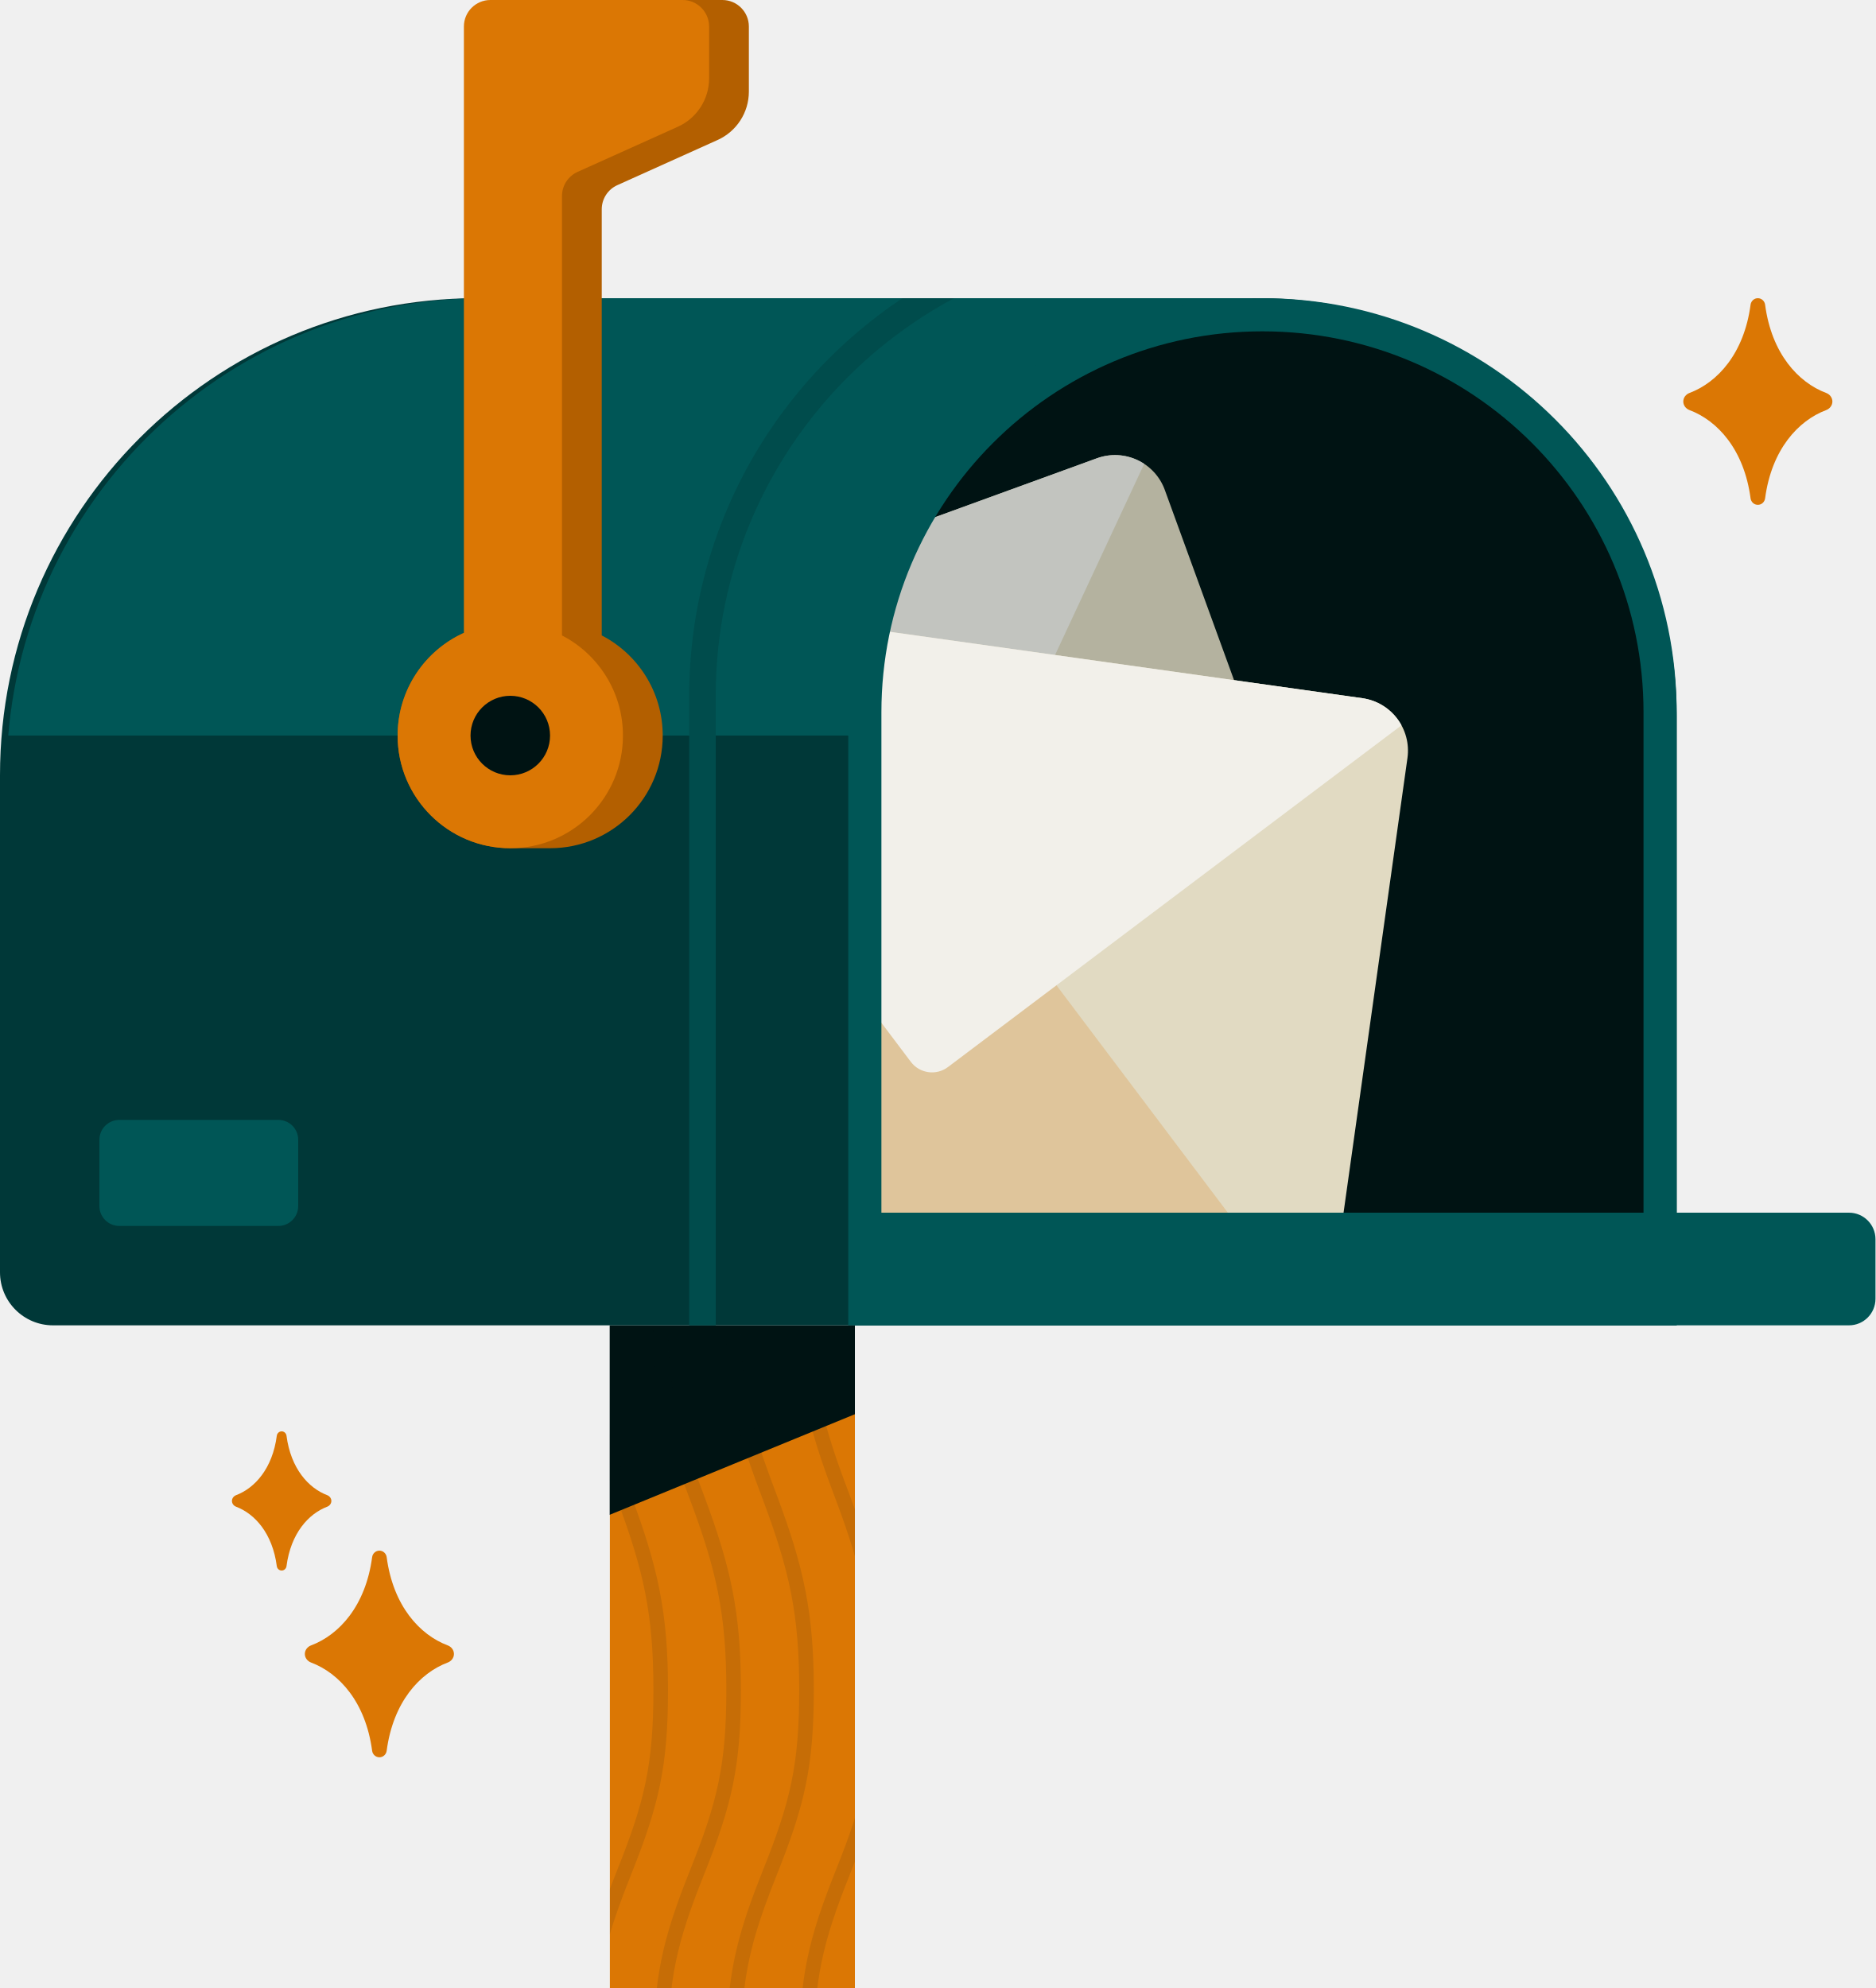
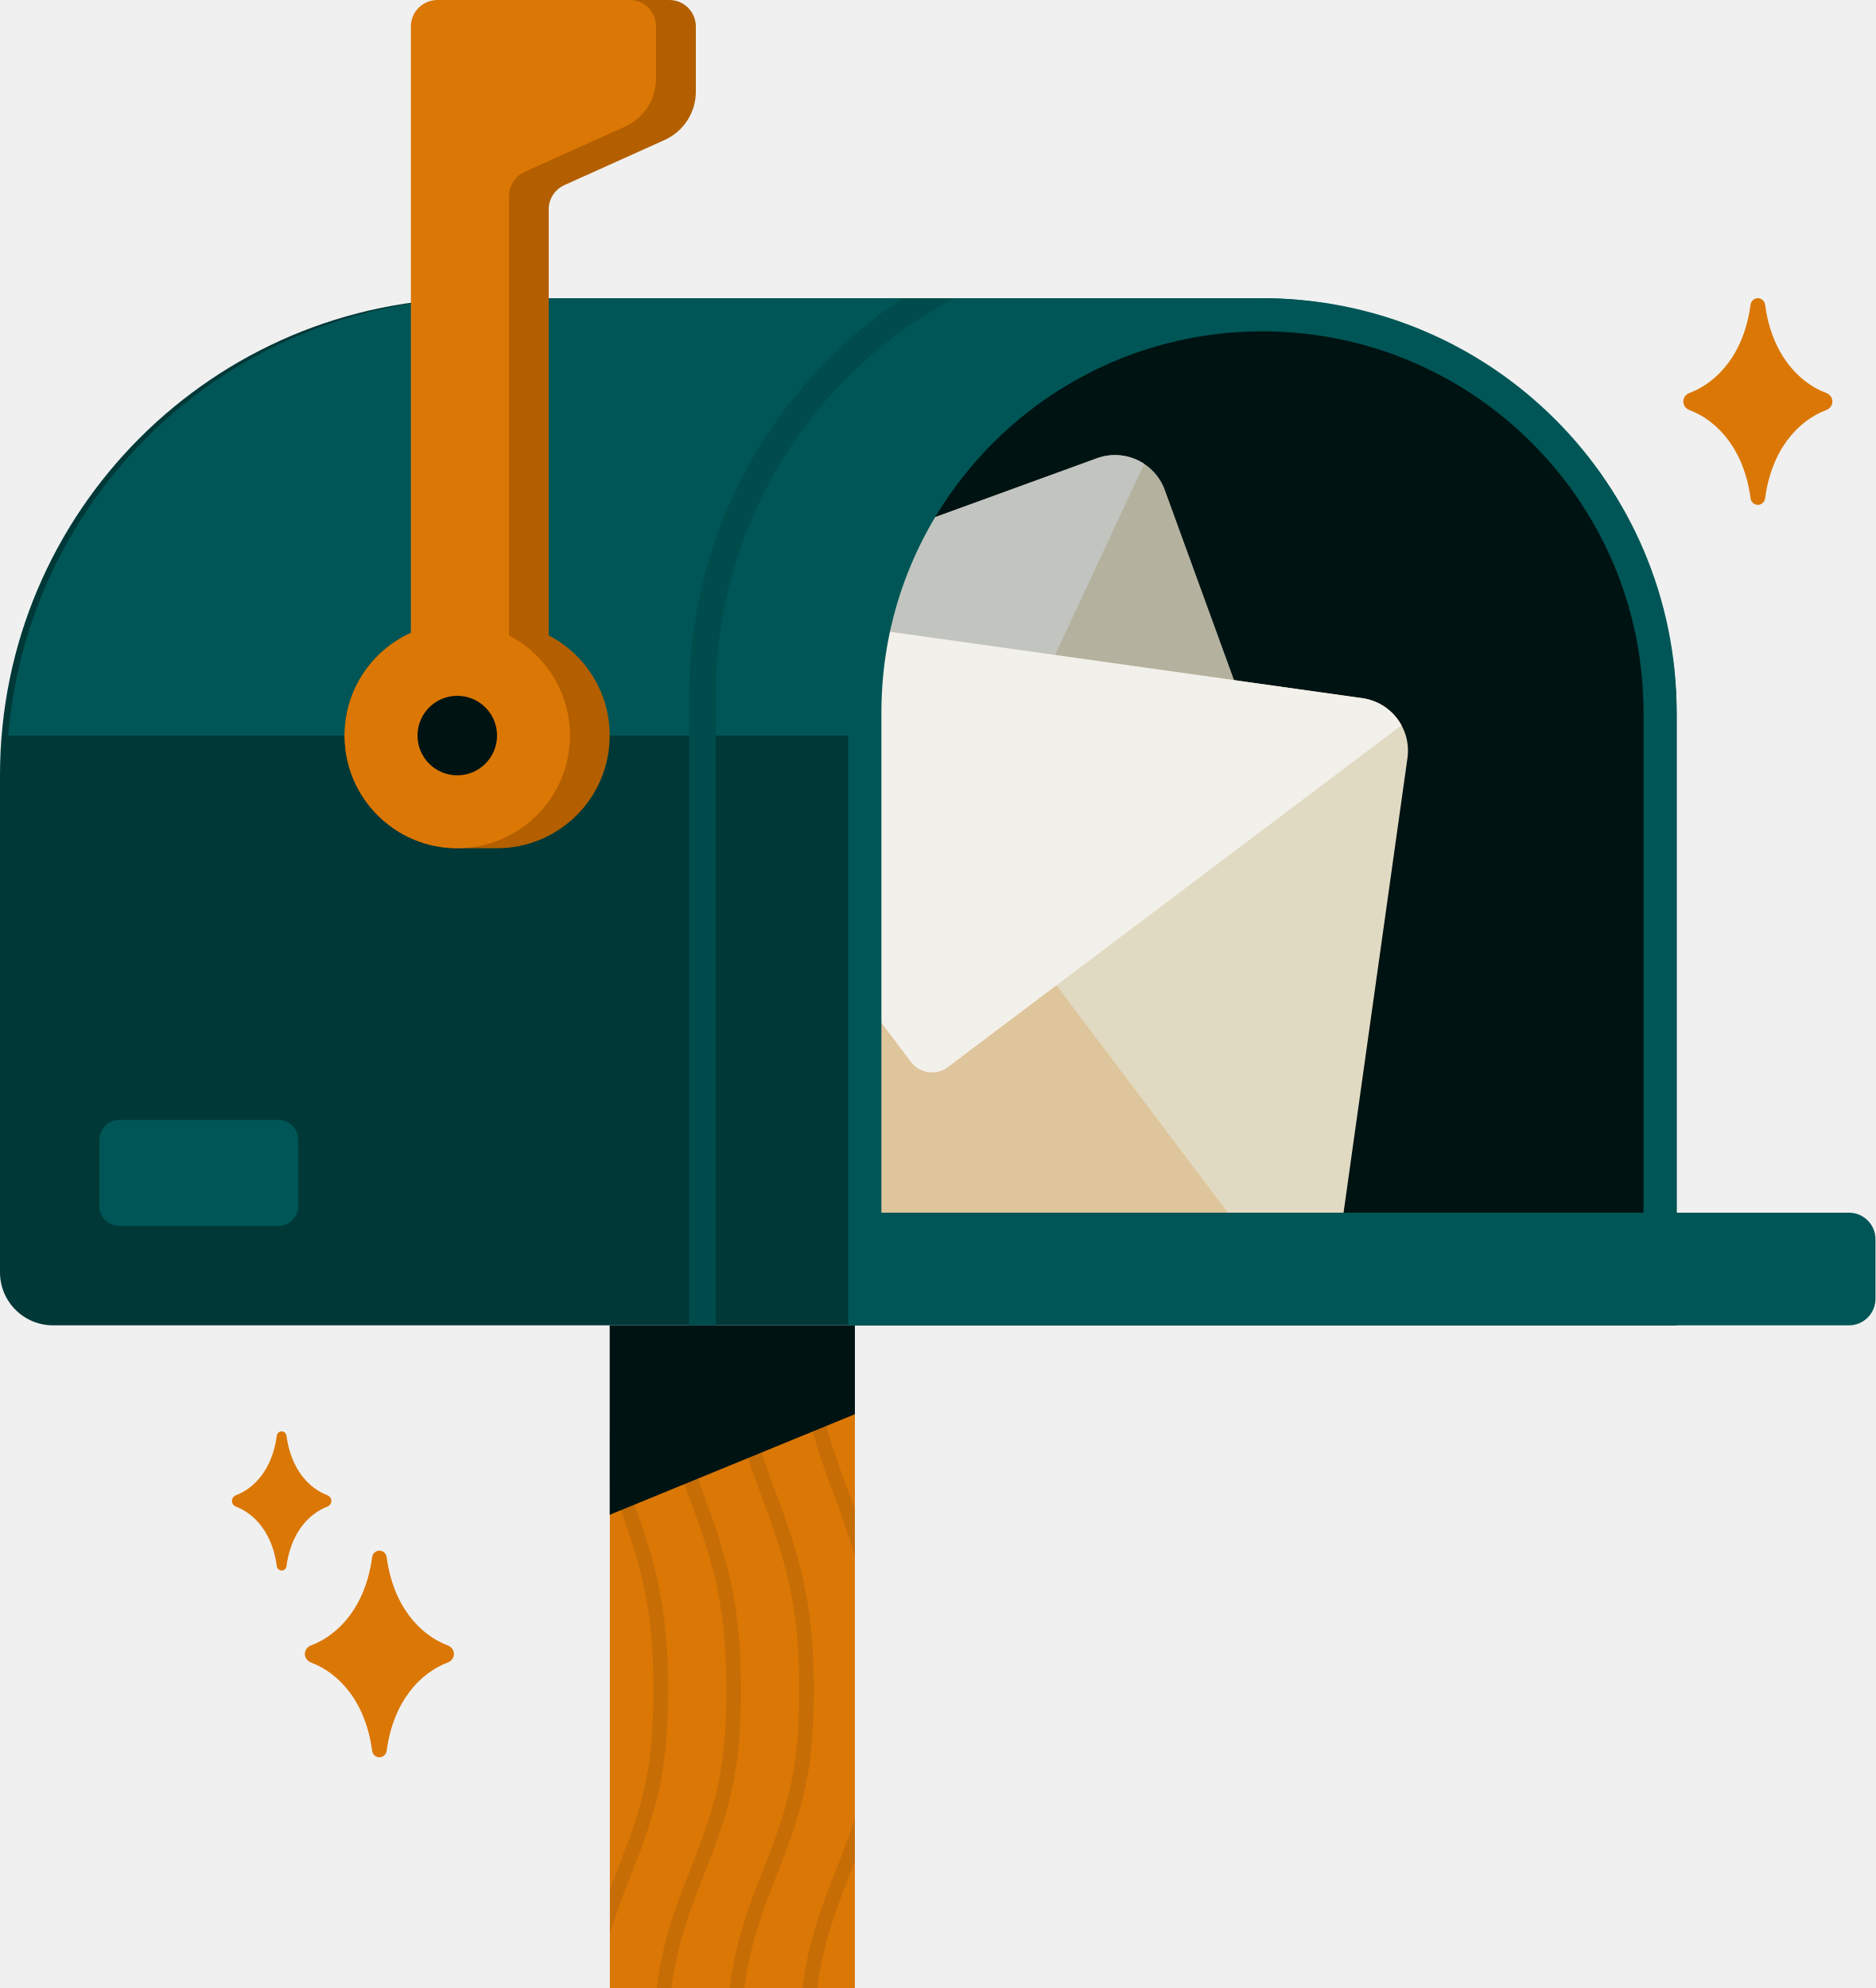
<svg xmlns="http://www.w3.org/2000/svg" width="283" height="300" viewBox="0 0 283 300" fill="none">
  <mask id="mask0_1737_6407" style="mask-type:alpha" maskUnits="userSpaceOnUse" x="92" y="200" width="37" height="100">
    <path d="M92 300H129V200H92V300Z" fill="#DB7704" />
  </mask>
  <g mask="url(#mask0_1737_6407)">
    <path d="M92 300H129V200H92V300Z" fill="#DB7704" />
    <path d="M91 229L130 213V197H91V229Z" fill="#001313" />
  </g>
  <g clip-path="url(#clip0_1737_6407)">
    <path opacity="0.1" fill-rule="evenodd" clip-rule="evenodd" d="M92 223.303C92.143 223.695 92.29 224.094 92.442 224.5C92.591 224.898 93.1 226.258 93.17 226.444C97.118 237.004 98.6 243.612 98.6 255C98.6 266.298 97.256 271.898 93.179 282.091C92.758 283.143 92.366 284.148 92 285.117L92 291.964C92.804 289.202 93.86 286.311 95.221 282.909C99.394 272.477 100.8 266.618 100.8 255C100.8 243.312 99.263 236.459 95.23 225.673C95.16 225.486 94.651 224.127 94.503 223.731C93.487 221.008 92.661 218.604 92 216.334L92 223.303ZM114 223.303C110.819 214.583 109.6 208.884 109.6 200L111.8 200C111.8 206.318 112.432 210.947 114 216.334L114 223.303ZM114 285.117C110.737 293.762 109.6 299.553 109.6 310L111.8 310C111.8 302.474 112.396 297.476 114 291.964L114 285.117ZM98.6 200C98.6 209.285 99.931 215.09 103.442 224.5C103.591 224.898 104.1 226.258 104.17 226.444C108.118 237.004 109.6 243.612 109.6 255C109.6 266.298 108.256 271.898 104.179 282.091C100.006 292.523 98.6 298.382 98.6 310L100.8 310C100.8 298.702 102.144 293.102 106.221 282.909C110.394 272.477 111.8 266.618 111.8 255C111.8 243.312 110.263 236.459 106.23 225.673C106.16 225.486 105.651 224.127 105.503 223.731C102.076 214.546 100.8 208.98 100.8 200L98.6 200Z" fill="#001313" />
    <path opacity="0.1" fill-rule="evenodd" clip-rule="evenodd" d="M114 223.303C114.143 223.695 114.291 224.094 114.442 224.5C114.591 224.898 115.1 226.258 115.17 226.444C119.118 237.004 120.6 243.612 120.6 255C120.6 266.298 119.256 271.898 115.179 282.091C114.758 283.143 114.366 284.148 114 285.117L114 291.964C114.804 289.202 115.86 286.311 117.221 282.909C121.394 272.477 122.8 266.618 122.8 255C122.8 243.312 121.263 236.459 117.23 225.673C117.16 225.486 116.651 224.127 116.503 223.731C115.487 221.008 114.661 218.604 114 216.334L114 223.303ZM136 223.303C132.819 214.583 131.6 208.884 131.6 200L133.8 200C133.8 206.318 134.432 210.947 136 216.334L136 223.303ZM136 285.117C132.737 293.762 131.6 299.553 131.6 310L133.8 310C133.8 302.474 134.396 297.476 136 291.964L136 285.117ZM120.6 200C120.6 209.285 121.931 215.09 125.442 224.5C125.591 224.898 126.1 226.258 126.17 226.444C130.118 237.004 131.6 243.612 131.6 255C131.6 266.298 130.256 271.898 126.179 282.091C122.006 292.523 120.6 298.382 120.6 310L122.8 310C122.8 298.702 124.144 293.102 128.221 282.909C132.394 272.477 133.8 266.618 133.8 255C133.8 243.312 132.263 236.459 128.23 225.673C128.16 225.486 127.651 224.127 127.503 223.731C124.076 214.546 122.8 208.98 122.8 200L120.6 200Z" fill="#001313" />
  </g>
  <path d="M0 117C0 77.236 32.236 45 72 45H190C224.794 45 253 73.206 253 108V200H8C3.582 200 0 196.418 0 192V117Z" fill="#003838" />
  <mask id="mask1_1737_6407" style="mask-type:alpha" maskUnits="userSpaceOnUse" x="1" y="45" width="252" height="155">
    <path d="M1 117C1 77.236 33.236 45 73 45H181C220.765 45 253 77.236 253 117V200H9C4.582 200 1 196.418 1 192V117Z" fill="#005656" />
  </mask>
  <g mask="url(#mask1_1737_6407)">
-     <path d="M-15 111C-15 74.549 14.549 45 51 45H188C224.451 45 254 74.549 254 111V111H-15V111Z" fill="#005656" />
-     <path d="M176 35H207C245.66 35 277 66.34 277 105V229H106V105C106 66.34 137.34 35 176 35Z" stroke="#004C4C" stroke-width="4" />
+     <path d="M-15 111C-15 74.549 14.549 45 51 45H188C224.451 45 254 74.549 254 111H-15Z" fill="#005656" />
+     <path d="M106 105C106 66.34 137.34 35 176 35H207C245.66 35 277 66.34 277 105V229H106V105Z" stroke="#004C4C" stroke-width="4" />
  </g>
  <mask id="mask2_1737_6407" style="mask-type:alpha" maskUnits="userSpaceOnUse" x="132" y="49" width="119" height="147">
-     <path d="M132 108.5C132 75.639 158.639 49 191.5 49V49C224.361 49 251 75.639 251 108.5V196H132V108.5Z" fill="black" />
+     <path d="M132 108.5C132 75.639 158.639 49 191.5 49C224.361 49 251 75.639 251 108.5V196H132V108.5Z" fill="black" />
  </mask>
  <g mask="url(#mask2_1737_6407)">
-     <path d="M132 108.5C132 75.639 158.639 49 191.5 49V49C224.361 49 251 75.639 251 108.5V196H132V108.5Z" fill="#001313" />
+     <path d="M132 108.5C132 75.639 158.639 49 191.5 49C224.361 49 251 75.639 251 108.5V196H132V108.5Z" fill="#001313" />
    <g opacity="0.8">
      <rect x="50.871" y="110.885" width="130" height="88" rx="8" transform="rotate(-20 50.8711 110.885)" fill="#E1DAC2" />
      <mask id="mask3_1737_6407" style="mask-type:alpha" maskUnits="userSpaceOnUse" x="53" y="68" width="148" height="124">
        <rect x="50.871" y="110.885" width="130" height="88" rx="8" transform="rotate(-20 50.8711 110.885)" fill="#E1DAC2" />
      </mask>
      <g mask="url(#mask3_1737_6407)">
        <path d="M121.205 122.349L80.761 209.081C79.255 212.311 82.406 215.749 85.755 214.53L212.931 168.242C216.279 167.023 216.483 162.364 213.253 160.858L126.521 120.414C124.519 119.48 122.139 120.347 121.205 122.349Z" fill="#87A597" />
        <path d="M136.438 147.66L176.882 60.928C178.388 57.698 175.237 54.26 171.888 55.479L44.712 101.767C41.364 102.986 41.16 107.645 44.39 109.151L131.122 149.595C133.124 150.528 135.504 149.662 136.438 147.66Z" fill="#F2F0EA" />
      </g>
    </g>
    <rect x="84.756" y="88.382" width="130" height="88" rx="8" transform="rotate(8 84.7561 88.3818)" fill="#E1DAC2" />
    <mask id="mask4_1737_6407" style="mask-type:alpha" maskUnits="userSpaceOnUse" x="73" y="89" width="140" height="104">
      <rect x="84.756" y="88.382" width="130" height="88" rx="8" transform="rotate(8 84.7561 88.3818)" fill="#E1DAC2" />
    </mask>
    <g mask="url(#mask4_1737_6407)">
      <path d="M141.475 131.524L65.047 189.117C62.201 191.261 63.369 195.776 66.898 196.272L200.919 215.108C204.447 215.604 206.814 211.585 204.67 208.739L147.077 132.311C145.748 130.547 143.24 130.195 141.475 131.524Z" fill="#DB7704" fill-opacity="0.2" />
      <path d="M143.042 161.024L219.47 103.431C222.316 101.287 221.148 96.772 217.619 96.275L83.599 77.44C80.07 76.944 77.703 80.963 79.848 83.808L137.44 160.236C138.77 162.001 141.278 162.353 143.042 161.024Z" fill="#F2F0EA" />
    </g>
  </g>
-   <path d="M250.5 107.5L250.5 197.5L130.5 197.5L130.5 107.5C130.5 74.363 157.363 47.5 190.5 47.5C223.637 47.5 250.5 74.363 250.5 107.5Z" stroke="#005656" stroke-width="5" />
-   <path fill-rule="evenodd" clip-rule="evenodd" d="M76 94.029V4C76 1.791 77.791 0 80 0H109C111.209 0 113 1.791 113 4V13.829C113 16.976 111.155 19.831 108.286 21.124L93.157 27.938C91.722 28.584 90.8 30.012 90.8 31.585V95.891C96.265 98.718 100 104.423 100 111C100 120.389 92.389 128 83 128H77C67.611 128 60 120.389 60 111C60 101.947 67.077 94.546 76 94.029Z" fill="#B35F00" />
-   <path fill-rule="evenodd" clip-rule="evenodd" d="M70 95.504V4C70 1.791 71.791 0 74 0H103C105.209 0 107 1.791 107 4V11.829C107 14.976 105.155 17.831 102.286 19.124L87.157 25.938C85.722 26.584 84.8 28.012 84.8 29.585V95.891C90.265 98.718 94 104.423 94 111C94 120.389 86.389 128 77 128C67.611 128 60 120.389 60 111C60 104.107 64.103 98.171 70 95.504Z" fill="#DB7704" />
-   <circle cx="77" cy="111" r="6" fill="#001313" />
+   <path d="M130.5 107.5C130.5 74.363 157.363 47.5 190.5 47.5C223.637 47.5 250.5 74.363 250.5 107.5L250.5 197.5L130.5 197.5L130.5 107.5Z" stroke="#005656" stroke-width="5" />
+   <path fill-rule="evenodd" clip-rule="evenodd" d="M68 94.029V4C68 1.791 69.791 0 72 0H101C103.209 0 105 1.791 105 4V13.829C105 16.976 103.155 19.831 100.286 21.124L85.157 27.938C83.722 28.584 82.8 30.012 82.8 31.585V95.891C88.265 98.718 92 104.423 92 111C92 120.389 84.389 128 75 128H69C59.611 128 52 120.389 52 111C52 101.947 59.077 94.546 68 94.029Z" fill="#B35F00" />
+   <path fill-rule="evenodd" clip-rule="evenodd" d="M62 95.504V4C62 1.791 63.791 0 66 0H95C97.209 0 99 1.791 99 4V11.829C99 14.976 97.155 17.831 94.286 19.124L79.157 25.938C77.722 26.584 76.8 28.012 76.8 29.585V95.891C82.265 98.718 86 104.423 86 111C86 120.389 78.389 128 69 128C59.611 128 52 120.389 52 111C52 104.107 56.103 98.171 62 95.504Z" fill="#DB7704" />
+   <circle cx="69" cy="111" r="6" fill="#001313" />
  <path d="M129 183H279C281.209 183 283 184.791 283 187V196C283 198.209 281.209 200 279 200H129V183Z" fill="#005656" />
  <rect x="15" y="169" width="30" height="16" rx="3" fill="#005656" />
  <path d="M56.153 234.982C55.176 242.349 51.161 246.713 46.938 248.299C46.392 248.504 46 249.009 46 249.592C46 250.175 46.392 250.68 46.938 250.885C51.161 252.471 55.176 256.835 56.153 264.202C56.226 264.756 56.691 265.184 57.25 265.184C57.809 265.184 58.274 264.756 58.347 264.202C59.324 256.835 63.339 252.471 67.562 250.885C68.108 250.68 68.5 250.175 68.5 249.592C68.5 249.009 68.108 248.504 67.562 248.299C63.339 246.713 59.324 242.349 58.347 234.982C58.274 234.428 57.809 234 57.25 234C56.691 234 56.226 234.428 56.153 234.982Z" fill="#DB7704" />
  <path d="M41.769 216.655C41.12 221.617 38.446 224.557 35.631 225.627C35.263 225.767 35 226.107 35 226.5C35 226.893 35.263 227.233 35.631 227.373C38.446 228.443 41.12 231.383 41.769 236.345C41.818 236.715 42.127 237 42.5 237C42.873 237 43.182 236.715 43.231 236.345C43.88 231.383 46.554 228.443 49.369 227.373C49.737 227.233 50 226.893 50 226.5C50 226.107 49.737 225.767 49.369 225.627C46.554 224.557 43.88 221.617 43.231 216.655C43.182 216.285 42.873 216 42.5 216C42.127 216 41.818 216.285 41.769 216.655Z" fill="#DB7704" />
  <path d="M264.153 45.982C263.176 53.349 259.161 57.713 254.938 59.299C254.392 59.504 254 60.009 254 60.592C254 61.175 254.392 61.68 254.938 61.885C259.161 63.471 263.176 67.835 264.153 75.202C264.226 75.756 264.691 76.184 265.25 76.184C265.809 76.184 266.274 75.756 266.347 75.202C267.324 67.835 271.339 63.471 275.562 61.885C276.108 61.68 276.5 61.175 276.5 60.592C276.5 60.009 276.108 59.504 275.562 59.299C271.339 57.713 267.324 53.349 266.347 45.982C266.274 45.428 265.809 45 265.25 45C264.691 45 264.226 45.428 264.153 45.982Z" fill="#DB7704" />
  <rect x="180" y="45" width="9" height="3" fill="#005656" />
  <defs>
    <clipPath id="clip0_1737_6407">
      <rect width="100" height="37" fill="white" transform="translate(129 200) rotate(90)" />
    </clipPath>
  </defs>
</svg>
